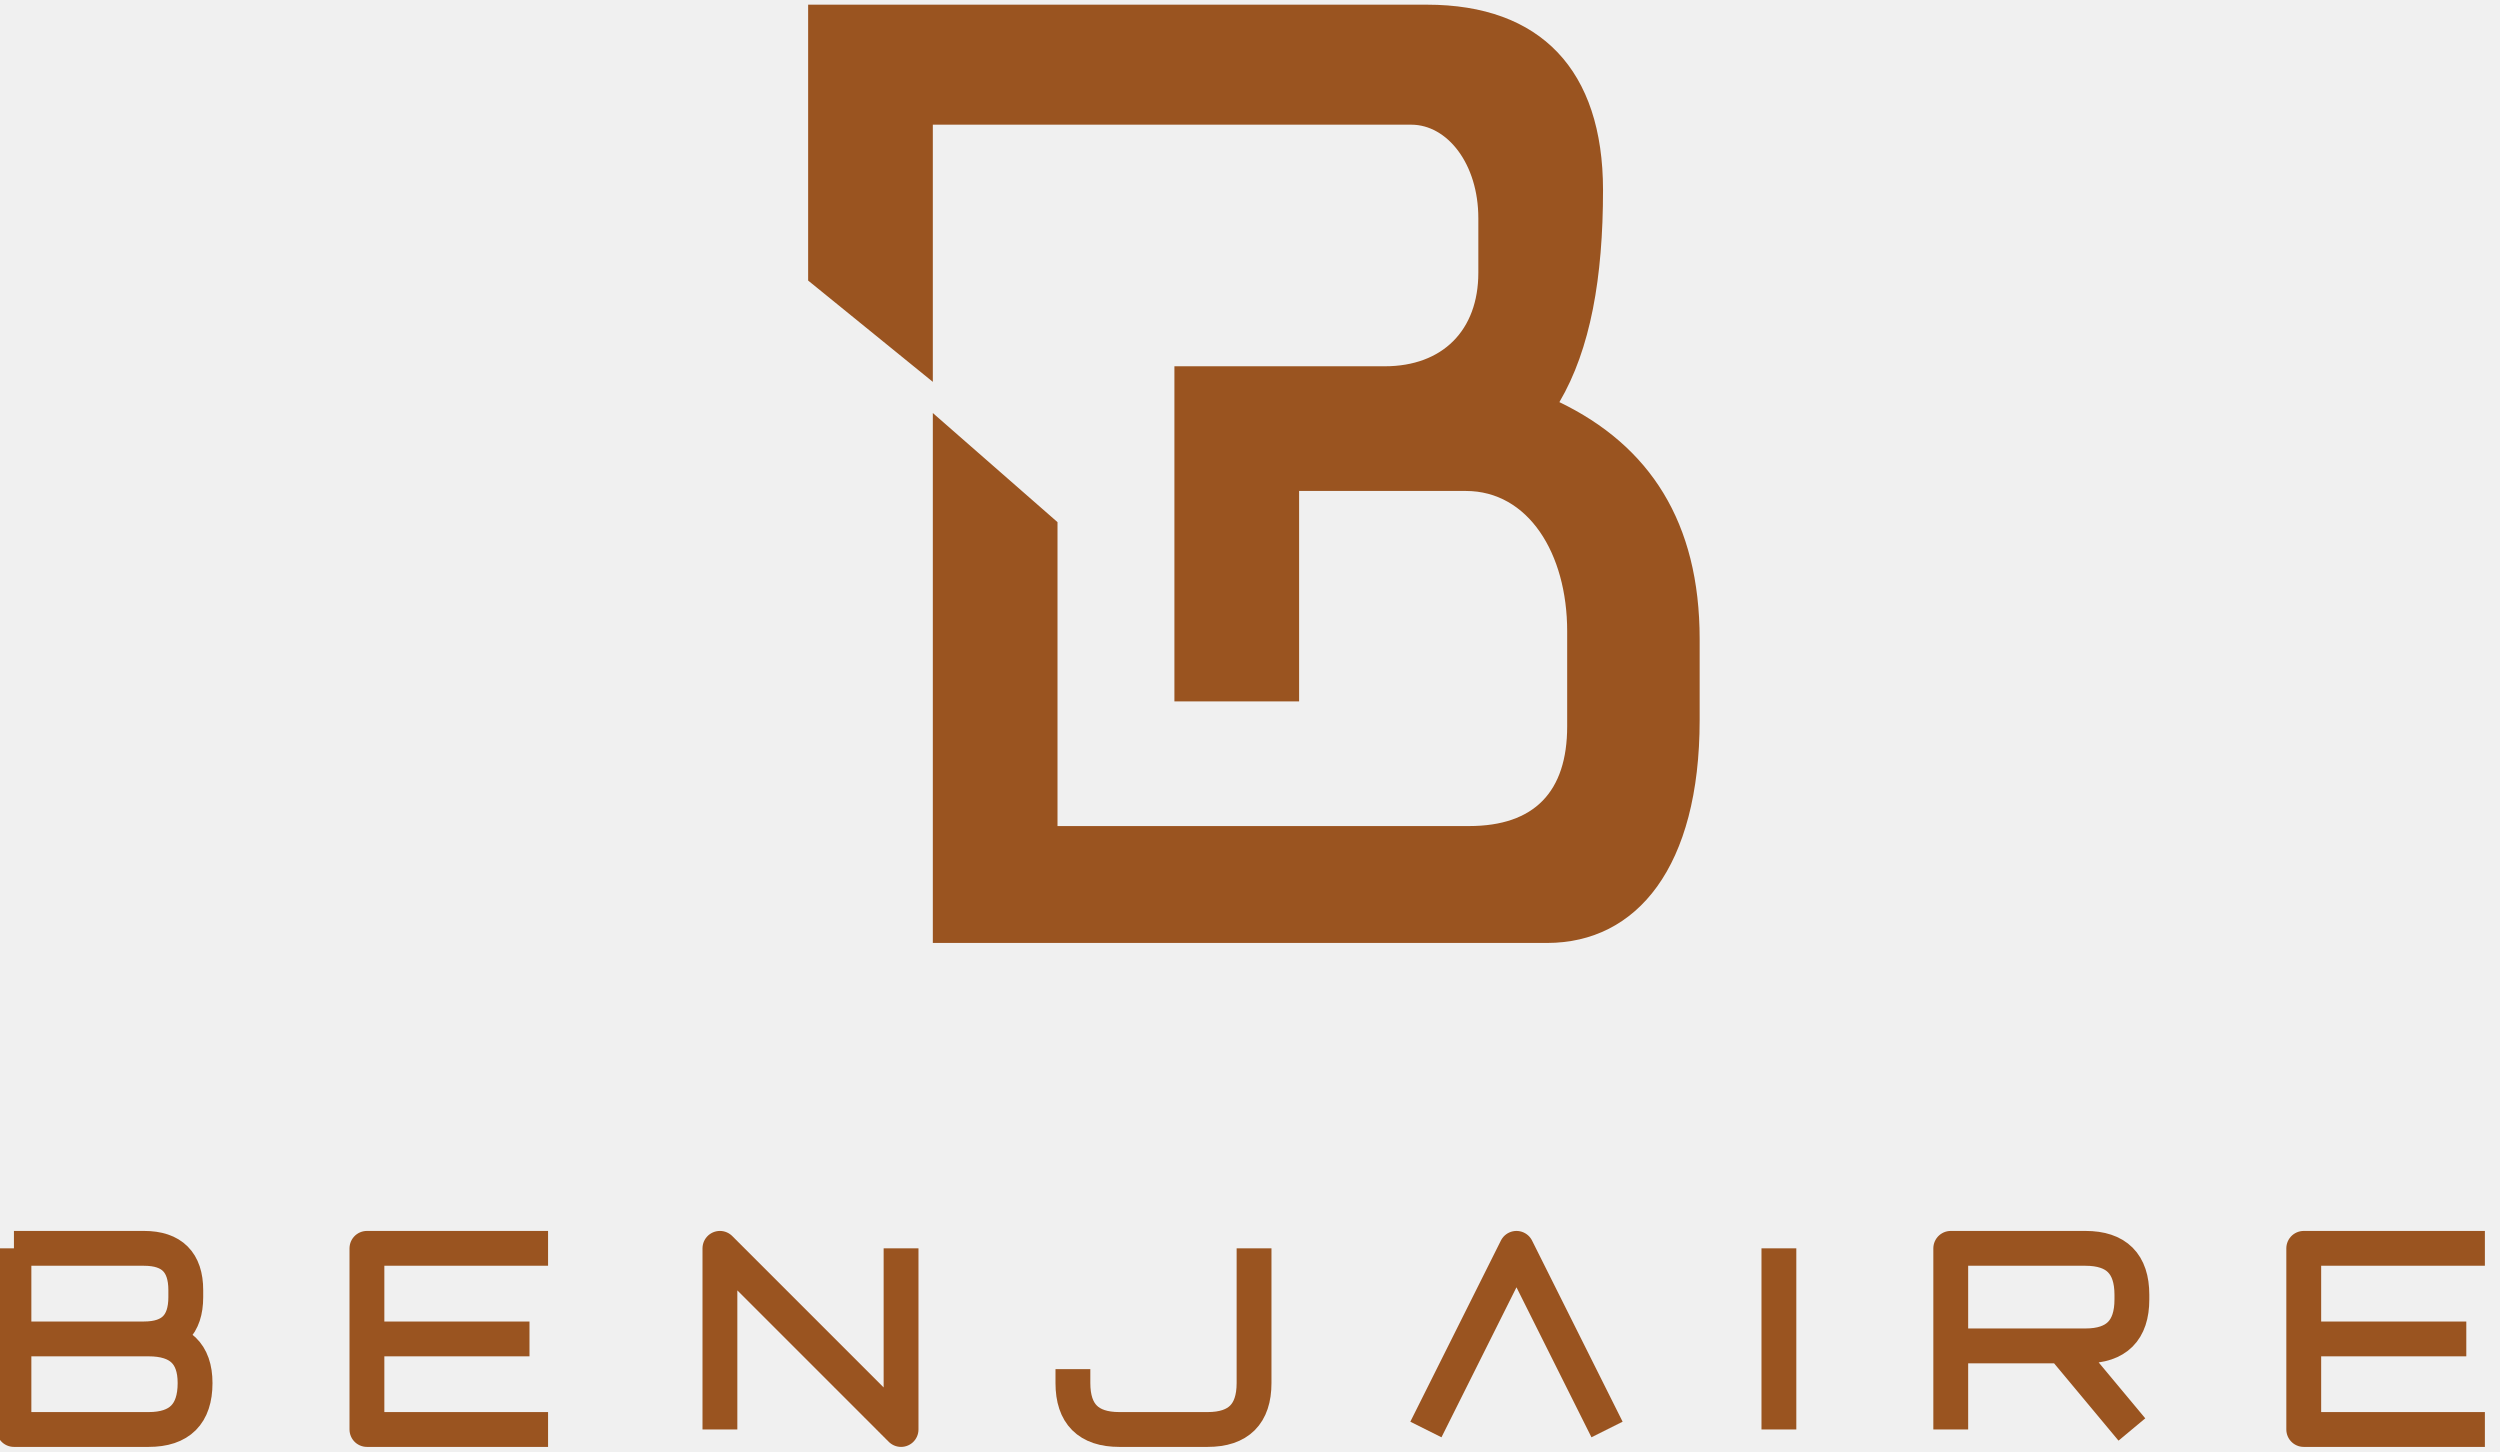
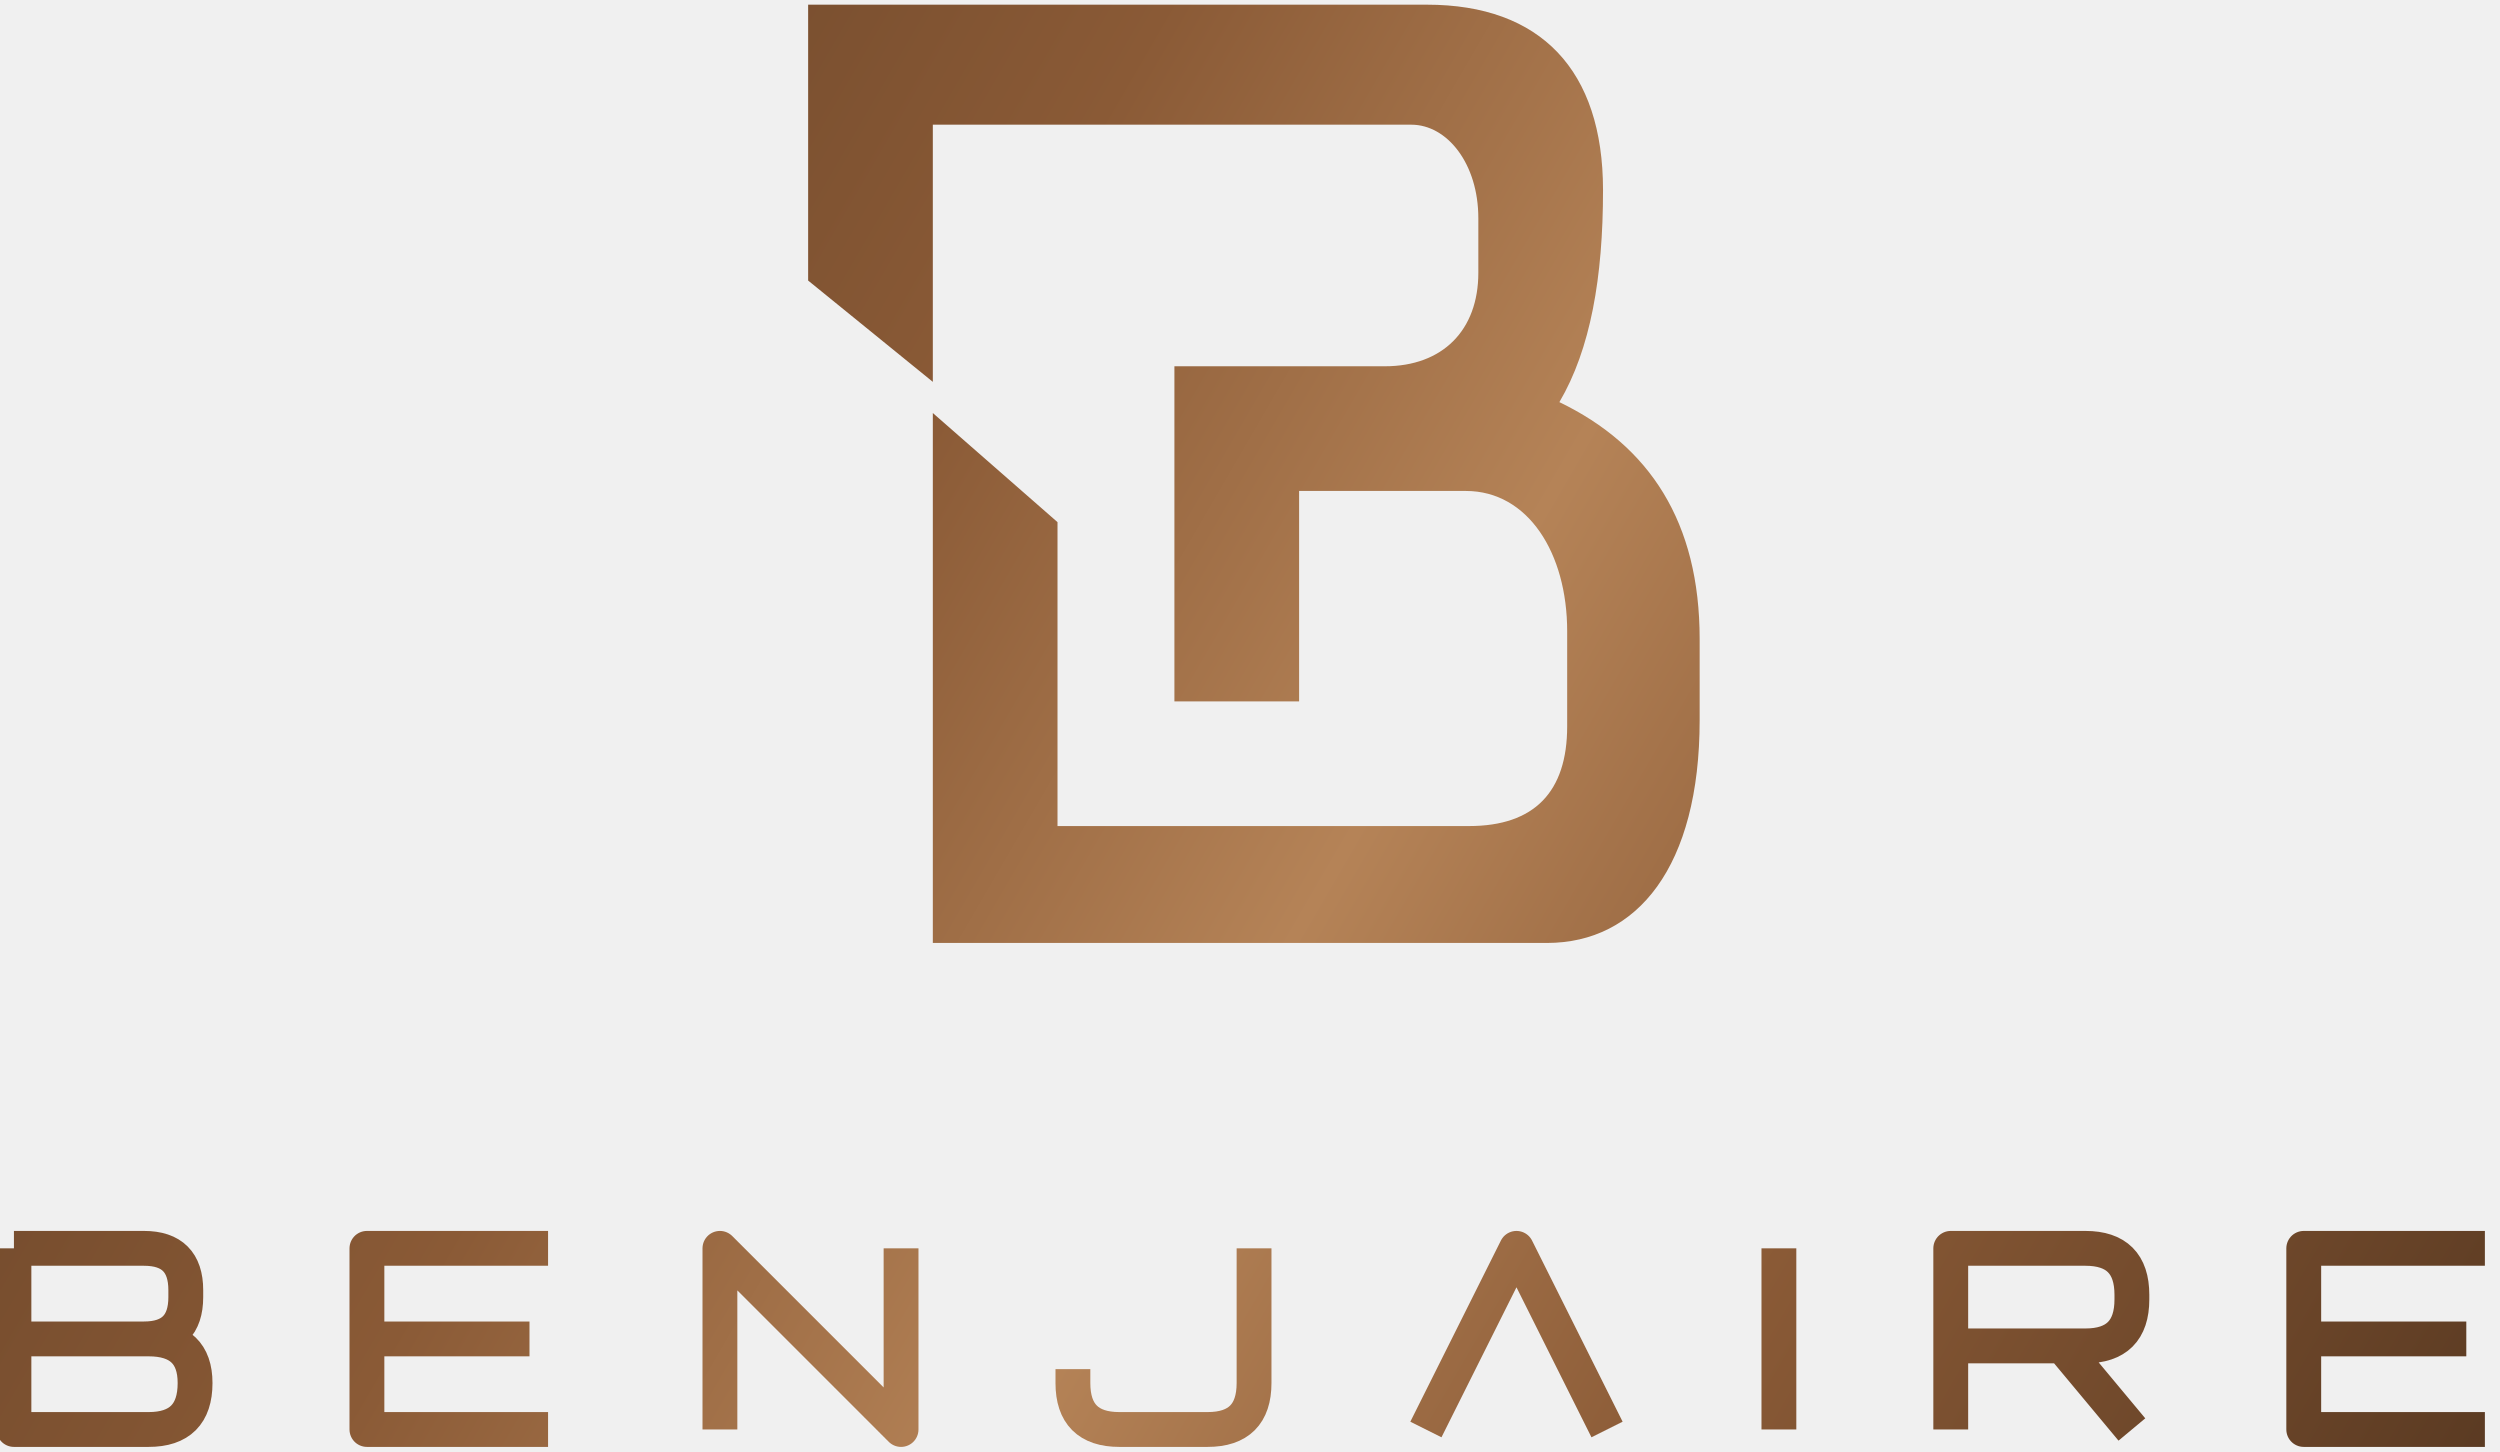
<svg xmlns="http://www.w3.org/2000/svg" viewBox="0 0 1604 931" role="img" aria-label="Benjaire">
-   <g transform="translate(510.5,0)">
-     <path fill="#9a5420" d="M3,3 H405 C478,3 518,45 518,122 C518,178 510,224 490,258 C548,286 580,335 580,410 V462 C580,556 540,605 482,605 H88 V265 L168,335 V530 H432 C474,530 495,508 495,466 V405 C495,355 470,315 430,315 H323 V450 H243 V235 H378 C415,235 438,212 438,175 V140 C438,105 418,80 395,80 H88 V245 L8,180 V3 Z" />
-   </g>
-   <g transform="translate(0,792) scale(1.49)">
-     <g fill="none" stroke="#9a5420" stroke-width="15" stroke-linejoin="round">
-       <path transform="translate(0,0)" d="M6,6 V84 H64 Q84,84 84,64 V64 Q84,45 64,45 H6 M6,6 H62 Q80,6 80,24 V27 Q80,45 62,45" />
-       <path transform="translate(152,0)" d="M84,6 H6 V84 H84 M6,45 H76" />
-       <path transform="translate(304,0)" d="M6,84 V6 L84,84 V6" />
-       <path transform="translate(456,0)" d="M84,6 V64 Q84,84 64,84 H26 Q6,84 6,64 V58" />
-       <path transform="translate(608,0)" d="M6,84 L45,6 L84,84" />
-       <path transform="translate(760,0)" d="M6,6 V84" />
-       <path transform="translate(834,0)" d="M6,84 V6 H64 Q84,6 84,26 V28 Q84,48 64,48 H6 M54,48 L84,84" />
-       <path transform="translate(986,0)" d="M84,6 H6 V84 H84 M6,45 H76" />
-     </g>
-   </g>
+   <defs>
+     <linearGradient id="bj-lockup-vertical-g" gradientUnits="userSpaceOnUse" x1="0" y1="0" x2="1604" y2="931">
+       <stop offset="0" stop-color="#5a3a22" />
+       <stop offset=".35" stop-color="#8a5a36" />
+       <stop offset=".55" stop-color="#b58357" />
+       <stop offset=".75" stop-color="#8a5a36" />
+       <stop offset="1" stop-color="#5a3a22" />
+     </linearGradient>
+     <mask id="bj-lockup-vertical-m" maskUnits="userSpaceOnUse" x="0" y="0" width="1604" height="931">
+       <g transform="translate(510.5,0)">
+         <path fill="#fff" d="M3,3 H405 C478,3 518,45 518,122 C518,178 510,224 490,258 C548,286 580,335 580,410 V462 C580,556 540,605 482,605 H88 V265 L168,335 V530 H432 C474,530 495,508 495,466 V405 C495,355 470,315 430,315 H323 V450 H243 V235 H378 C415,235 438,212 438,175 V140 C438,105 418,80 395,80 H88 V245 L8,180 V3 Z" />
+       </g>
+       <g transform="translate(0,792) scale(1.49)">
+         <g fill="none" stroke="#fff" stroke-width="15" stroke-linejoin="round">
+           <path transform="translate(0,0)" d="M6,6 V84 H64 Q84,84 84,64 V64 Q84,45 64,45 H6 M6,6 H62 Q80,6 80,24 V27 Q80,45 62,45" />
+           <path transform="translate(152,0)" d="M84,6 H6 V84 H84 M6,45 H76" />
+           <path transform="translate(304,0)" d="M6,84 V6 L84,84 V6" />
+           <path transform="translate(456,0)" d="M84,6 V64 Q84,84 64,84 H26 Q6,84 6,64 V58" />
+           <path transform="translate(608,0)" d="M6,84 L45,6 L84,84" />
+           <path transform="translate(760,0)" d="M6,6 V84" />
+           <path transform="translate(834,0)" d="M6,84 V6 H64 Q84,6 84,26 V28 Q84,48 64,48 H6 M54,48 L84,84" />
+           <path transform="translate(986,0)" d="M84,6 H6 V84 H84 M6,45 H76" />
+         </g>
+       </g>
+     </mask>
+   </defs>
+   <rect width="1604" height="931" fill="url(#bj-lockup-vertical-g)" mask="url(#bj-lockup-vertical-m)" />
</svg>
